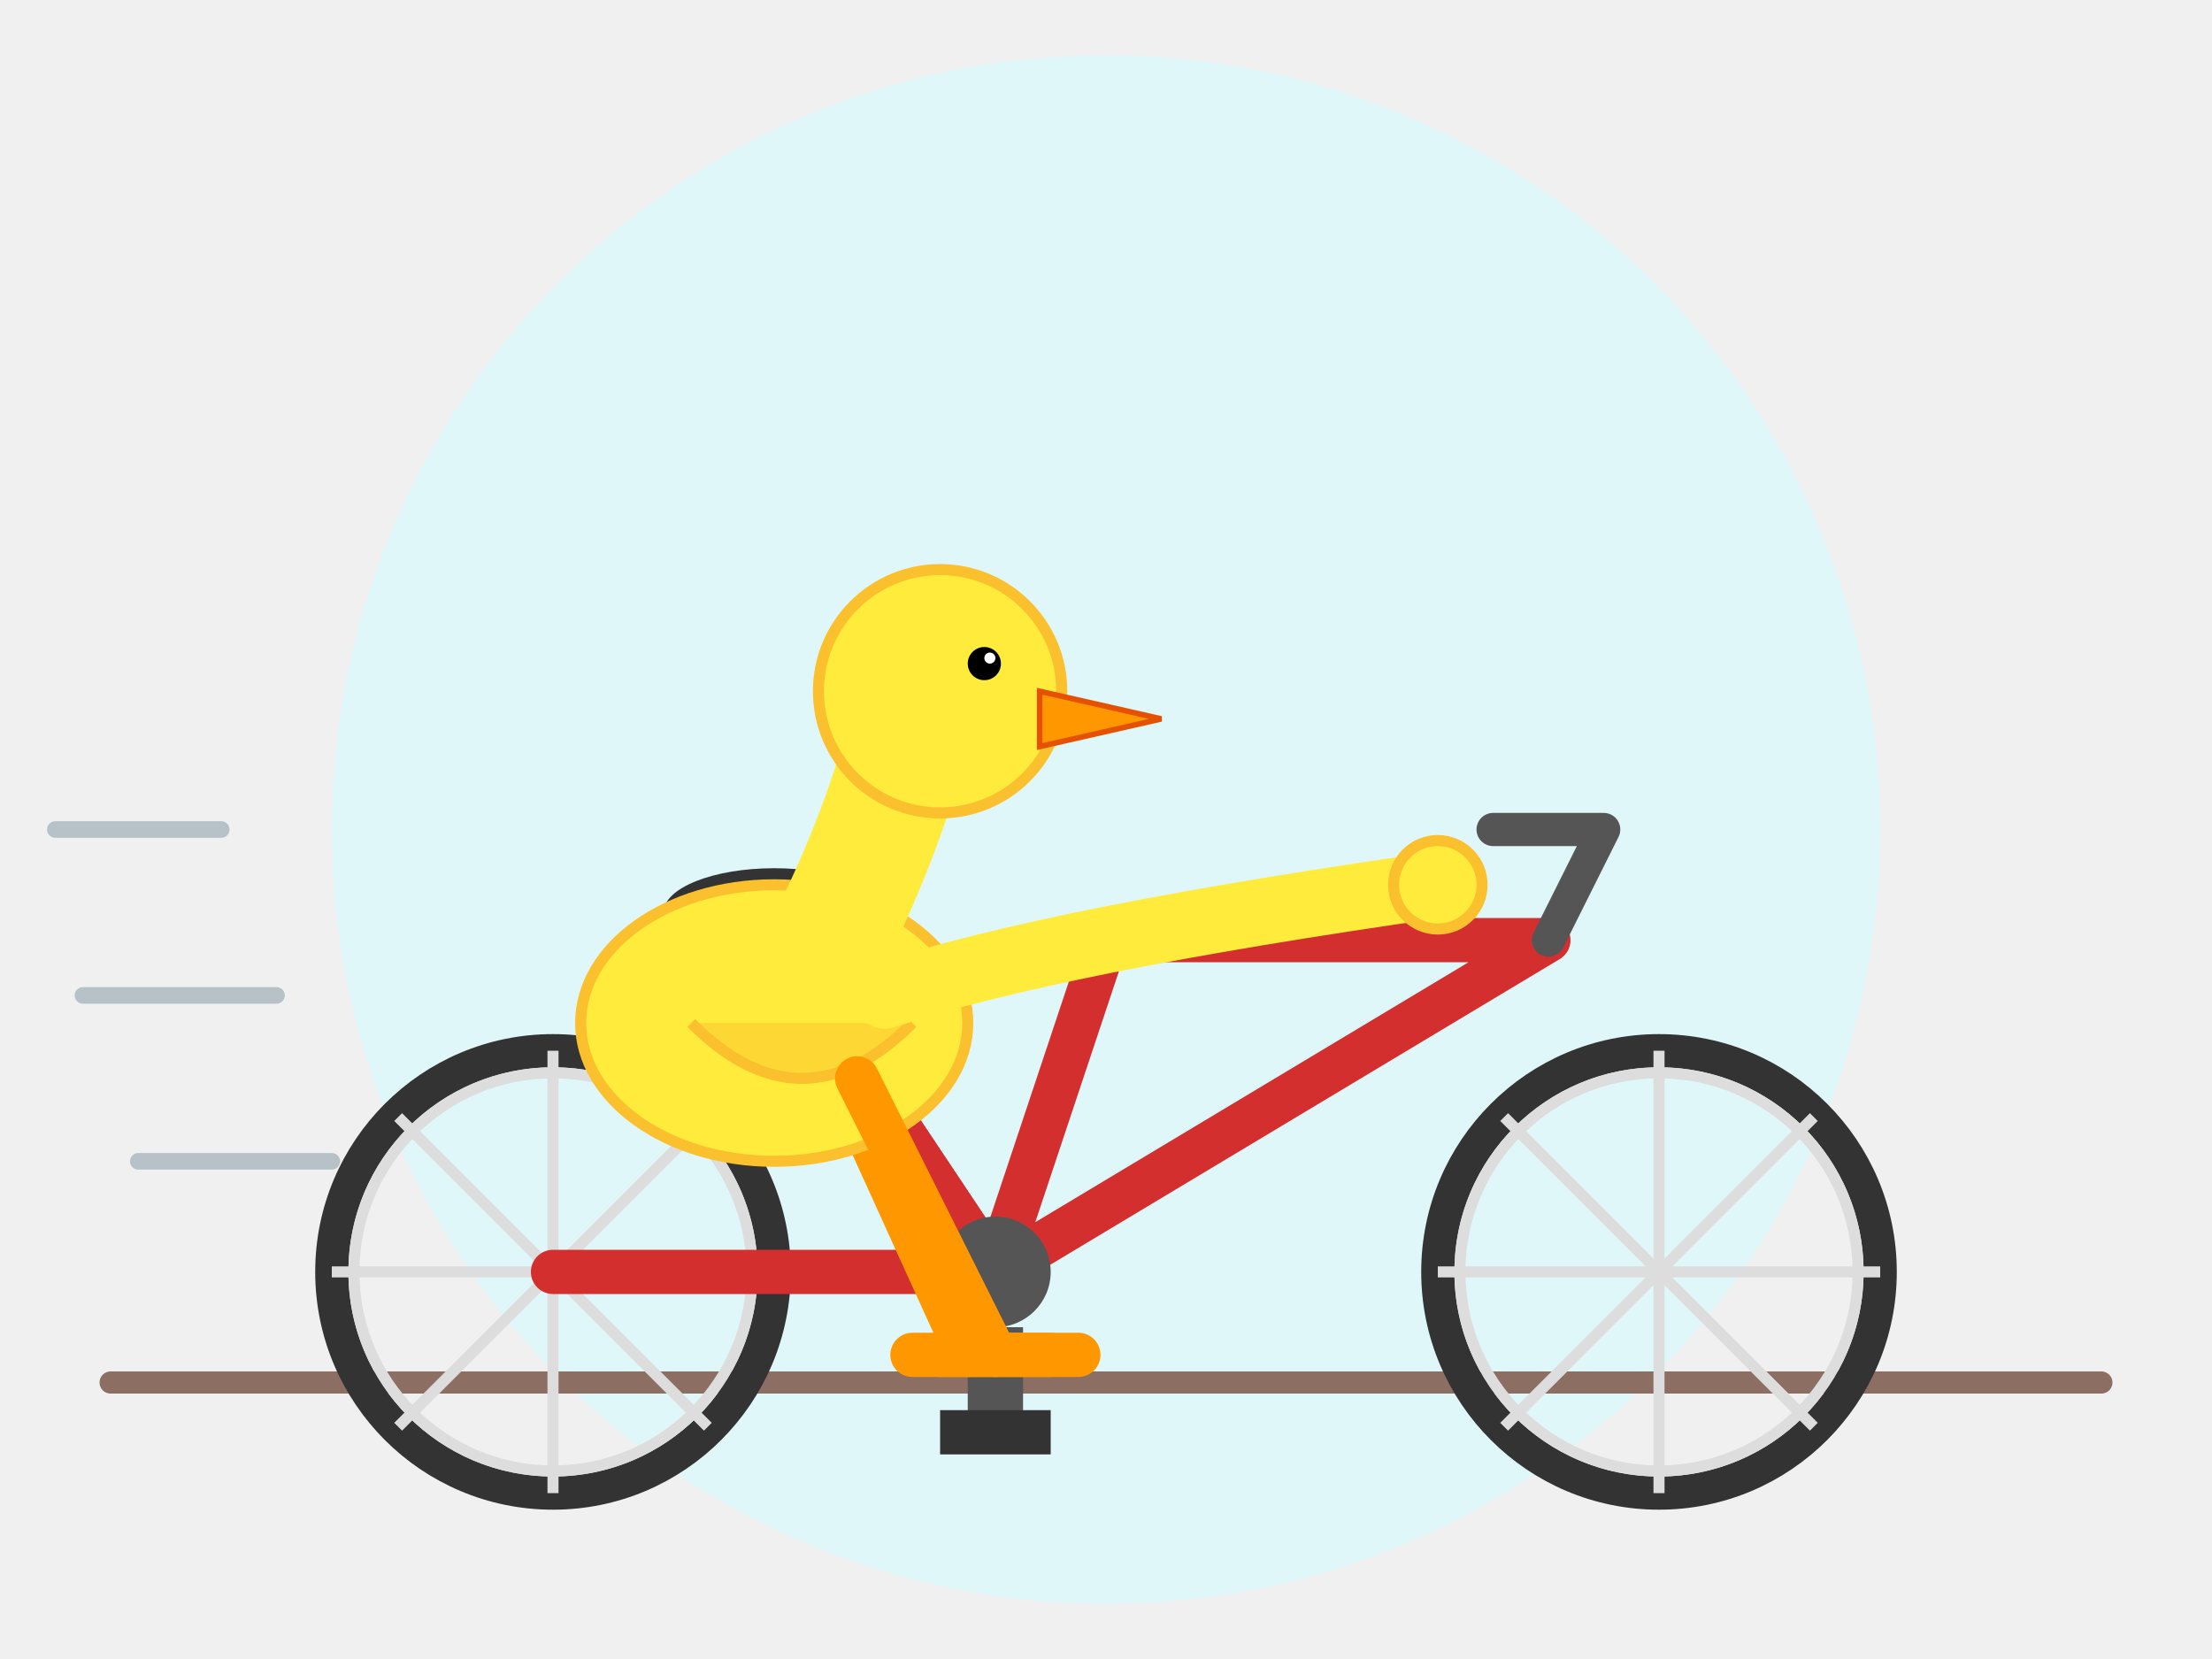
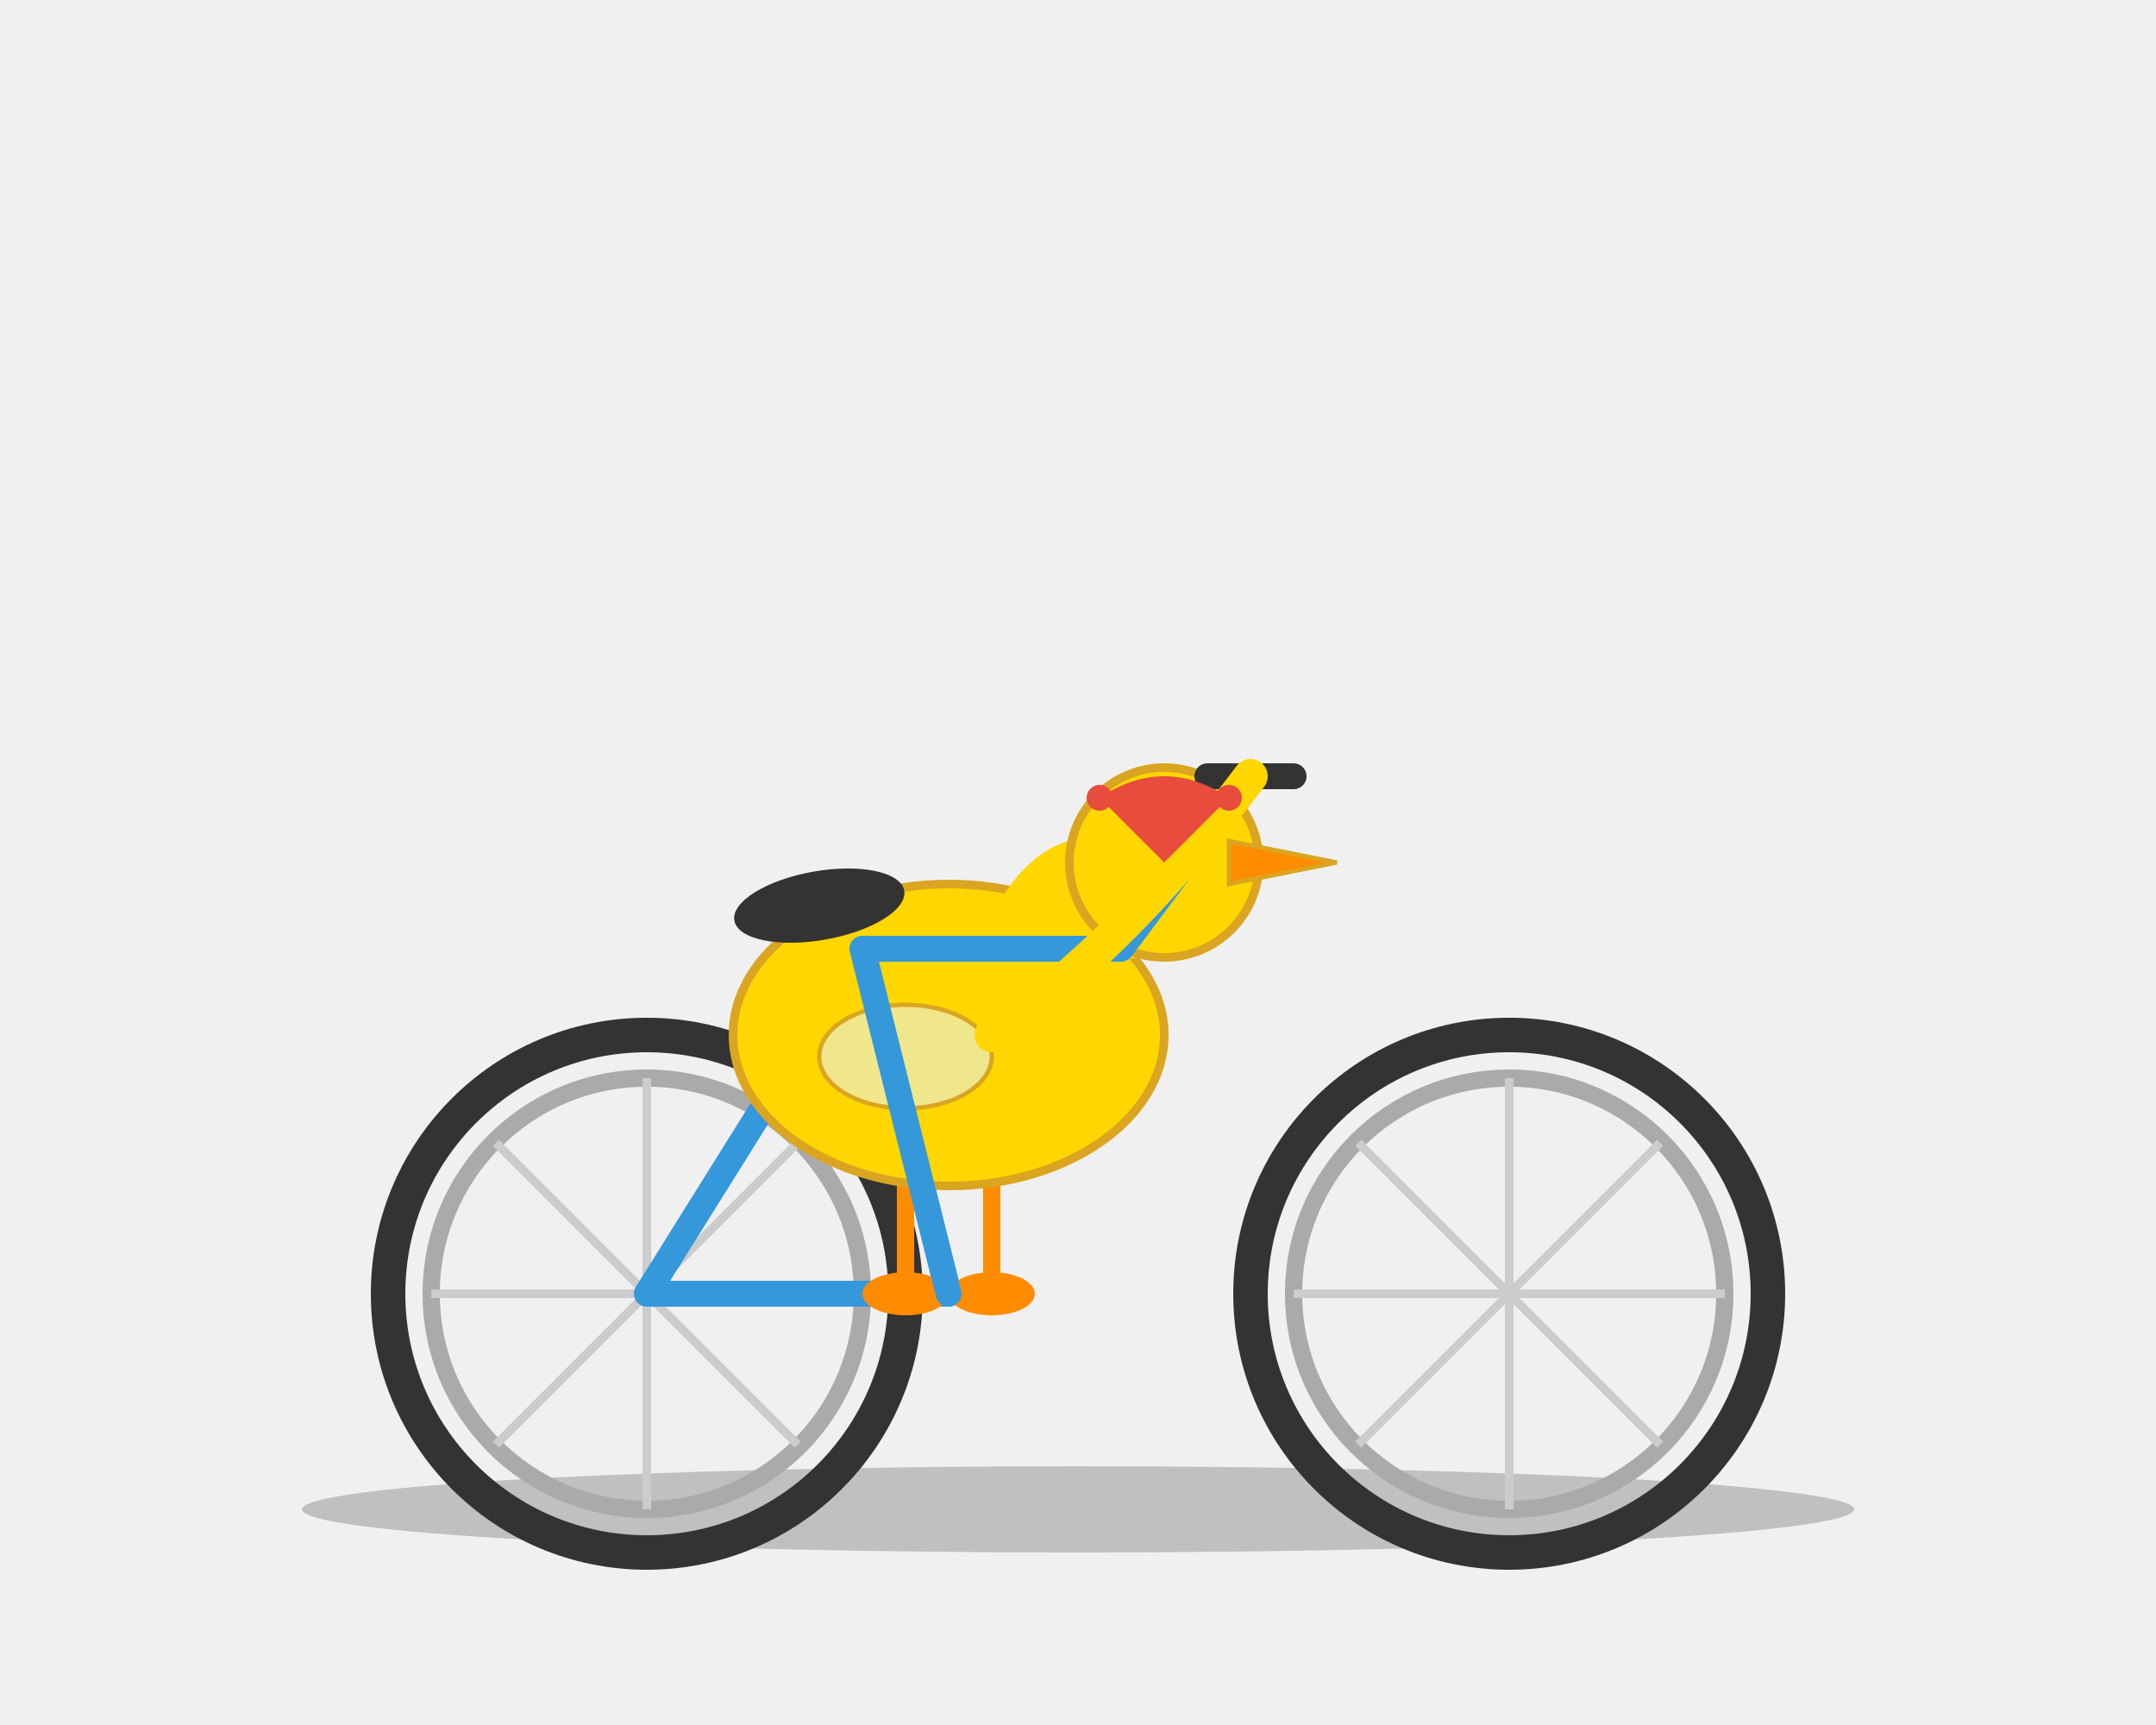
- <svg xmlns="http://www.w3.org/2000/svg" viewBox="0 0 400 300">
-   <circle cx="200" cy="150" r="140" fill="#e0f7fa" />
-   <line x1="20" y1="250" x2="380" y2="250" stroke="#8d6e63" stroke-width="4" stroke-linecap="round" />
-   <g transform="translate(0, 10)">
-     <circle cx="100" cy="220" r="40" fill="none" stroke="#333" stroke-width="6" />
-     <circle cx="100" cy="220" r="36" fill="none" stroke="#ddd" stroke-width="2" />
-     <path d="M100 180 L100 260 M60 220 L140 220 M72 192 L128 248 M128 192 L72 248" stroke="#ddd" stroke-width="2" />
-     <circle cx="300" cy="220" r="40" fill="none" stroke="#333" stroke-width="6" />
-     <circle cx="300" cy="220" r="36" fill="none" stroke="#ddd" stroke-width="2" />
-     <path d="M300 180 L300 260 M260 220 L340 220 M272 192 L328 248 M328 192 L272 248" stroke="#ddd" stroke-width="2" />
-     <path d="M100 220 L180 220 L280 160 L200 160 L180 220" fill="none" stroke="#d32f2f" stroke-width="8" stroke-linejoin="round" stroke-linecap="round" />
-     <path d="M180 220 L140 160" fill="none" stroke="#d32f2f" stroke-width="8" stroke-linecap="round" />
-     <path d="M280 160 L290 140 L270 140" fill="none" stroke="#555" stroke-width="6" stroke-linecap="round" stroke-linejoin="round" />
-     <ellipse cx="140" cy="155" rx="20" ry="8" fill="#333" />
-     <circle cx="180" cy="220" r="10" fill="#555" />
-     <rect x="175" y="230" width="10" height="20" fill="#555" />
-     <rect x="170" y="245" width="20" height="8" fill="#333" />
+ <svg xmlns="http://www.w3.org/2000/svg" viewBox="0 0 500 400">
+   <defs>
+     <style>
+       .tire { fill: none; stroke: #333; stroke-width: 8; }
+       .rim { fill: none; stroke: #AAA; stroke-width: 4; }
+       .spoke { stroke: #CCC; stroke-width: 2; }
+       .frame { fill: none; stroke: #3498DB; stroke-width: 6; stroke-linecap: round; stroke-linejoin: round; }
+       .duck-body { fill: #FFD700; stroke: #DAA520; stroke-width: 2; }
+       .duck-beak { fill: #FF8C00; stroke: #DAA520; stroke-width: 1; }
+       .duck-eye { fill: #000; }
+       .duck-wing { fill: #F0E68C; stroke: #DAA520; stroke-width: 1; }
+       .ground-shadow { fill: #000; opacity: 0.2; }
+     </style>
+   </defs>
+   <ellipse cx="250" cy="350" rx="180" ry="10" class="ground-shadow" />
+   <g transform="translate(150, 300)">
+     <circle r="60" class="tire" />
+     <circle r="50" class="rim" />
+     <line x1="0" y1="-50" x2="0" y2="50" class="spoke" />
+     <line x1="-50" y1="0" x2="50" y2="0" class="spoke" />
+     <line x1="-35" y1="-35" x2="35" y2="35" class="spoke" />
+     <line x1="35" y1="-35" x2="-35" y2="35" class="spoke" />
  </g>
-   <g transform="translate(0, 10)">
-     <path d="M150 180 L175 235" stroke="#ff9800" stroke-width="8" stroke-linecap="round" />
-     <path d="M165 235 L190 235" stroke="#ff9800" stroke-width="8" stroke-linecap="round" />
-     <ellipse cx="140" cy="175" rx="35" ry="25" fill="#ffeb3b" stroke="#fbc02d" stroke-width="2" />
-     <path d="M125 175 Q145 195 165 175" fill="#fdd835" stroke="#fbc02d" stroke-width="2" />
-     <path d="M150 160 Q160 140 165 120" stroke="#ffeb3b" stroke-width="22" fill="none" stroke-linecap="round" />
-     <circle cx="170" cy="115" r="22" fill="#ffeb3b" stroke="#fbc02d" stroke-width="2" />
-     <circle cx="178" cy="110" r="3" fill="#000" />
-     <circle cx="179" cy="109" r="1" fill="#fff" />
-     <path d="M188 115 L210 120 L188 125 Z" fill="#ff9800" stroke="#e65100" stroke-width="1" />
-     <path d="M160 170 Q190 160 260 150" fill="none" stroke="#ffeb3b" stroke-width="12" stroke-linecap="round" />
-     <circle cx="260" cy="150" r="8" fill="#ffeb3b" stroke="#fbc02d" stroke-width="2" />
-     <path d="M155 185 L180 235" stroke="#ff9800" stroke-width="8" stroke-linecap="round" />
-     <path d="M170 235 L195 235" stroke="#ff9800" stroke-width="8" stroke-linecap="round" />
+   <g transform="translate(350, 300)">
+     <circle r="60" class="tire" />
+     <circle r="50" class="rim" />
+     <line x1="0" y1="-50" x2="0" y2="50" class="spoke" />
+     <line x1="-50" y1="0" x2="50" y2="0" class="spoke" />
+     <line x1="-35" y1="-35" x2="35" y2="35" class="spoke" />
+     <line x1="35" y1="-35" x2="-35" y2="35" class="spoke" />
  </g>
-   <path d="M40 150 L10 150 M50 180 L15 180 M60 210 L25 210" stroke="#90a4ae" stroke-width="3" stroke-linecap="round" opacity="0.6" />
+   <path d="M150 300 L220 300 L200 220 L150 300" class="frame" />
+   <path d="M210 260 L210 300 M230 260 L230 300" stroke="#FF8C00" stroke-width="4" stroke-linecap="round" />
+   <ellipse cx="210" cy="300" rx="10" ry="5" fill="#FF8C00" />
+   <ellipse cx="230" cy="300" rx="10" ry="5" fill="#FF8C00" />
+   <ellipse cx="220" cy="240" rx="50" ry="35" class="duck-body" />
+   <ellipse cx="210" cy="245" rx="20" ry="12" class="duck-wing" />
+   <path d="M240 220 Q250 200 260 210" fill="none" stroke="#FFD700" stroke-width="25" stroke-linecap="round" />
+   <circle cx="270" cy="200" r="22" class="duck-body" />
+   <path d="M285 195 L310 200 L285 205 Z" class="duck-beak" />
+   <circle cx="275" cy="195" r="3" class="duck-eye" />
+   <circle cx="276" cy="194" r="1" fill="#FFF" />
+   <path d="M220 300 L200 220 L260 220 L290 180" class="frame" />
+   <path d="M290 180 L280 180 M290 180 L300 180" stroke="#333" stroke-width="6" stroke-linecap="round" />
+   <ellipse cx="190" cy="210" rx="20" ry="8" fill="#333" transform="rotate(-10 190 210)" />
+   <path d="M230 240 Q260 220 290 180" fill="none" stroke="#FFD700" stroke-width="8" stroke-linecap="round" />
+   <path d="M255 185 Q270 175 285 185 L270 200 Z" fill="#E74C3C" />
+   <circle cx="255" cy="185" r="3" fill="#E74C3C" />
+   <circle cx="285" cy="185" r="3" fill="#E74C3C" />
</svg>
